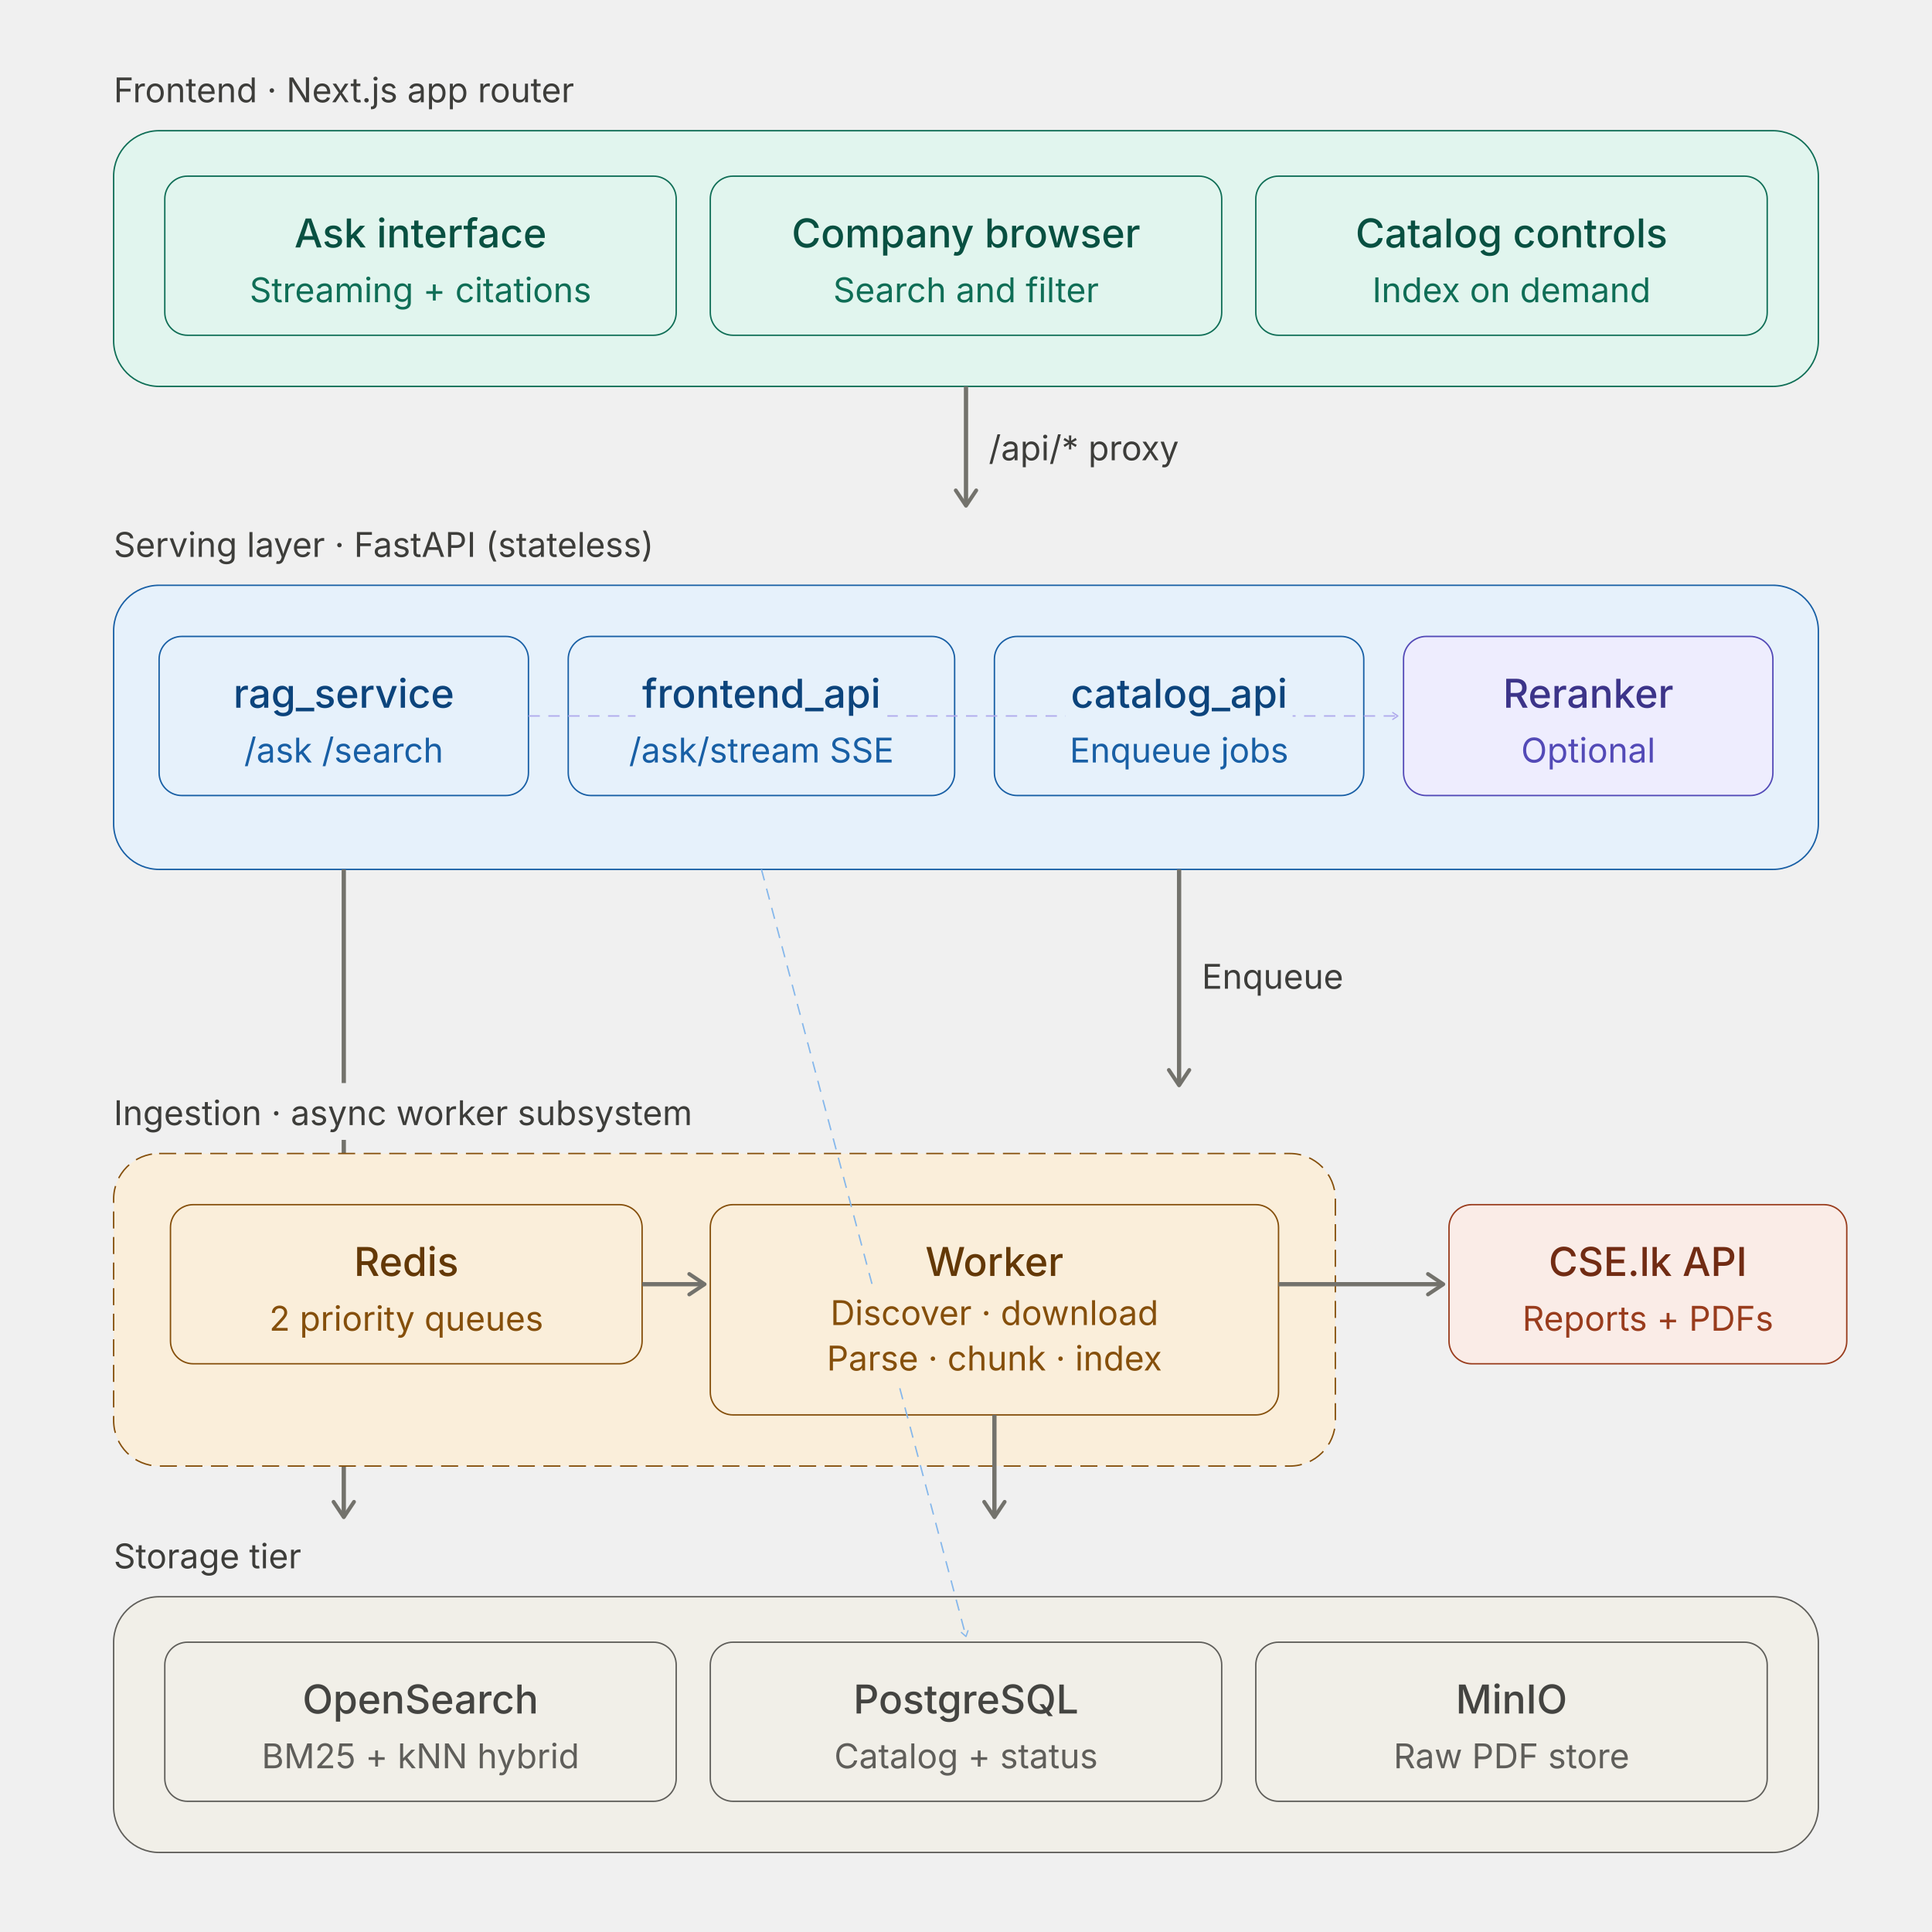
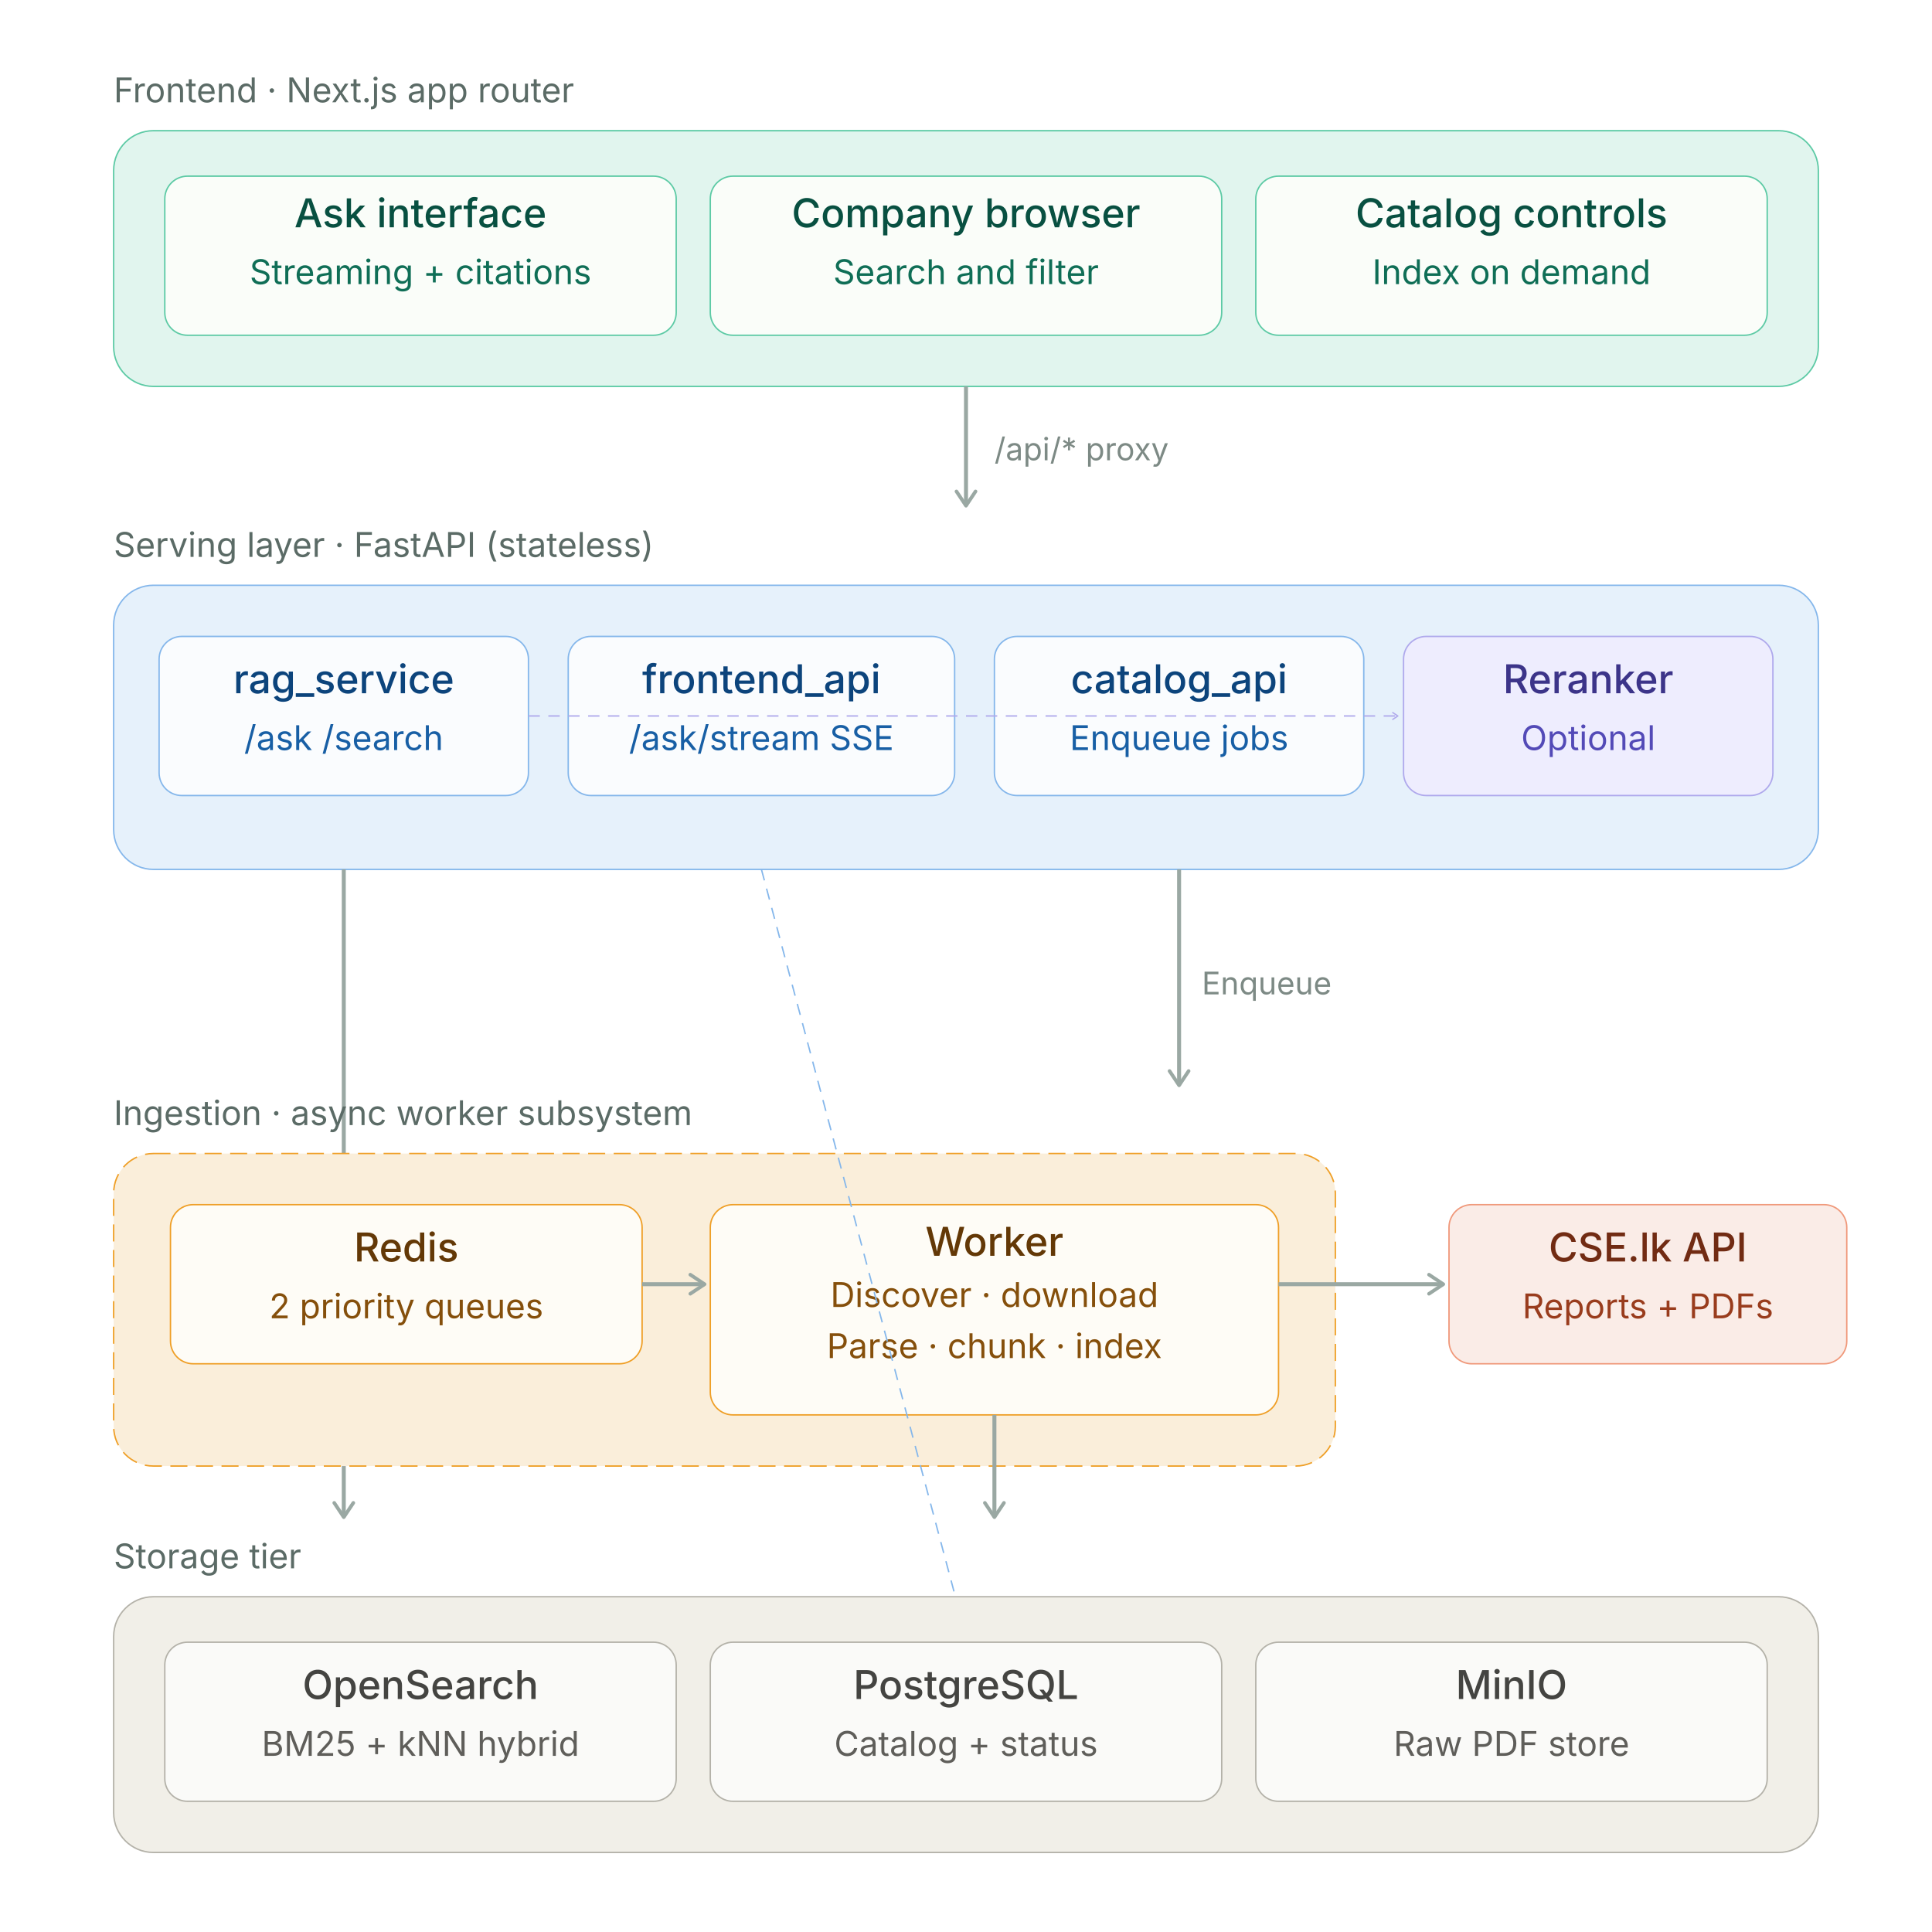
- <svg xmlns="http://www.w3.org/2000/svg" width="100%" viewBox="0 0 680 680" role="img" style="">
+ <svg xmlns="http://www.w3.org/2000/svg" width="100%" viewBox="0 0 680 680" role="img" font-family="ui-sans-serif, system-ui, -apple-system, sans-serif">
  <defs>
    <marker id="arrow" viewBox="0 0 10 10" refX="8" refY="5" markerWidth="6" markerHeight="6" orient="auto-start-reverse">
      <path d="M2 1L8 5L2 9" fill="none" stroke="context-stroke" stroke-width="1.5" stroke-linecap="round" stroke-linejoin="round" />
    </marker>
-     <mask id="imagine-text-gaps-ifoc5p" maskUnits="userSpaceOnUse">
-       <rect x="0" y="0" width="680" height="680" fill="white" />
-       <rect x="36" y="21.2" width="160.579" height="20" fill="black" rx="2" />
-       <rect x="101.944" y="70.8" width="91.872" height="22.4" fill="black" rx="2" />
-       <rect x="87.5" y="92" width="121" height="20" fill="black" rx="2" />
-       <rect x="278.363" y="70.8" width="123.686" height="22.4" fill="black" rx="2" />
-       <rect x="293.056" y="92" width="94.509" height="20" fill="black" rx="2" />
-       <rect x="476.019" y="70.8" width="112.318" height="22.4" fill="black" rx="2" />
-       <rect x="481.562" y="92" width="100.875" height="20" fill="black" rx="2" />
-       <rect x="343.2" y="147.2" width="72.675" height="20" fill="black" rx="2" />
-       <rect x="36" y="181.2" width="178.938" height="20" fill="black" rx="2" />
-       <rect x="81.631" y="232.8" width="79.294" height="22.4" fill="black" rx="2" />
-       <rect x="84.306" y="254" width="72.588" height="20" fill="black" rx="2" />
-       <rect x="223.675" y="232.8" width="88.65" height="22.4" fill="black" rx="2" />
-       <rect x="220.863" y="254" width="93.798" height="20" fill="black" rx="2" />
-       <rect x="375.038" y="232.8" width="79.925" height="22.4" fill="black" rx="2" />
-       <rect x="375.281" y="254" width="79.438" height="20" fill="black" rx="2" />
-       <rect x="526.913" y="232.8" width="64.582" height="22.4" fill="black" rx="2" />
-       <rect x="532.044" y="254" width="53.913" height="20" fill="black" rx="2" />
-       <rect x="419" y="333.2" width="54.185" height="20" fill="black" rx="2" />
-       <rect x="68" y="415.2" width="77.517" height="20" fill="black" rx="2" />
-       <rect x="36" y="381.2" width="194.2" height="20" fill="black" rx="2" />
-       <rect x="122.037" y="432.8" width="42.277" height="22.4" fill="black" rx="2" />
-       <rect x="94.275" y="454" width="97.45" height="20" fill="black" rx="2" />
-       <rect x="321.981" y="432.8" width="55.648" height="22.4" fill="black" rx="2" />
-       <rect x="292.481" y="452" width="115.037" height="20" fill="black" rx="2" />
-       <rect x="292.631" y="468" width="114.827" height="20" fill="black" rx="2" />
-       <rect x="544.269" y="432.8" width="71.463" height="22.4" fill="black" rx="2" />
-       <rect x="535.306" y="454" width="89.388" height="20" fill="black" rx="2" />
-       <rect x="36" y="537.2" width="70.04" height="20" fill="black" rx="2" />
-       <rect x="105.606" y="586.8" width="84.787" height="22.4" fill="black" rx="2" />
-       <rect x="90.806" y="608" width="114.388" height="20" fill="black" rx="2" />
-       <rect x="299.469" y="586.8" width="81.42" height="22.4" fill="black" rx="2" />
-       <rect x="292.644" y="608" width="94.713" height="20" fill="black" rx="2" />
-       <rect x="508.281" y="586.8" width="48.048" height="22.4" fill="black" rx="2" />
-       <rect x="489.919" y="608" width="84.285" height="20" fill="black" rx="2" />
-     </mask>
  </defs>
-   <text x="40" y="36" style="fill:rgb(61, 61, 58);stroke:none;color:rgb(0, 0, 0);stroke-width:1px;stroke-linecap:butt;stroke-linejoin:miter;opacity:1;font-family:&quot;Anthropic Sans&quot;, -apple-system, BlinkMacSystemFont, &quot;Segoe UI&quot;, sans-serif;font-size:12px;font-weight:400;text-anchor:start;dominant-baseline:auto">Frontend · Next.js app router</text>
-   <g style="fill:rgb(0, 0, 0);stroke:none;color:rgb(0, 0, 0);stroke-width:1px;stroke-linecap:butt;stroke-linejoin:miter;opacity:1;font-family:&quot;Anthropic Sans&quot;, -apple-system, BlinkMacSystemFont, &quot;Segoe UI&quot;, sans-serif;font-size:16px;font-weight:400;text-anchor:start;dominant-baseline:auto">
-     <rect x="40" y="46" width="600" height="90" rx="16" stroke-width="0.5" style="fill:rgb(225, 245, 238);stroke:rgb(15, 110, 86);color:rgb(0, 0, 0);stroke-width:0.5px;stroke-linecap:butt;stroke-linejoin:miter;opacity:1;font-family:&quot;Anthropic Sans&quot;, -apple-system, BlinkMacSystemFont, &quot;Segoe UI&quot;, sans-serif;font-size:16px;font-weight:400;text-anchor:start;dominant-baseline:auto" />
-   </g>
-   <g style="fill:rgb(0, 0, 0);stroke:none;color:rgb(0, 0, 0);stroke-width:1px;stroke-linecap:butt;stroke-linejoin:miter;opacity:1;font-family:&quot;Anthropic Sans&quot;, -apple-system, BlinkMacSystemFont, &quot;Segoe UI&quot;, sans-serif;font-size:16px;font-weight:400;text-anchor:start;dominant-baseline:auto">
-     <rect x="58" y="62" width="180" height="56" rx="8" stroke-width="0.5" style="fill:rgb(225, 245, 238);stroke:rgb(15, 110, 86);color:rgb(0, 0, 0);stroke-width:0.5px;stroke-linecap:butt;stroke-linejoin:miter;opacity:1;font-family:&quot;Anthropic Sans&quot;, -apple-system, BlinkMacSystemFont, &quot;Segoe UI&quot;, sans-serif;font-size:16px;font-weight:400;text-anchor:start;dominant-baseline:auto" />
-     <text x="148" y="82" text-anchor="middle" dominant-baseline="central" style="fill:rgb(8, 80, 65);stroke:none;color:rgb(0, 0, 0);stroke-width:1px;stroke-linecap:butt;stroke-linejoin:miter;opacity:1;font-family:&quot;Anthropic Sans&quot;, -apple-system, BlinkMacSystemFont, &quot;Segoe UI&quot;, sans-serif;font-size:14px;font-weight:500;text-anchor:middle;dominant-baseline:central">Ask interface</text>
-     <text x="148" y="102" text-anchor="middle" dominant-baseline="central" style="fill:rgb(15, 110, 86);stroke:none;color:rgb(0, 0, 0);stroke-width:1px;stroke-linecap:butt;stroke-linejoin:miter;opacity:1;font-family:&quot;Anthropic Sans&quot;, -apple-system, BlinkMacSystemFont, &quot;Segoe UI&quot;, sans-serif;font-size:12px;font-weight:400;text-anchor:middle;dominant-baseline:central">Streaming + citations</text>
-   </g>
-   <g style="fill:rgb(0, 0, 0);stroke:none;color:rgb(0, 0, 0);stroke-width:1px;stroke-linecap:butt;stroke-linejoin:miter;opacity:1;font-family:&quot;Anthropic Sans&quot;, -apple-system, BlinkMacSystemFont, &quot;Segoe UI&quot;, sans-serif;font-size:16px;font-weight:400;text-anchor:start;dominant-baseline:auto">
-     <rect x="250" y="62" width="180" height="56" rx="8" stroke-width="0.5" style="fill:rgb(225, 245, 238);stroke:rgb(15, 110, 86);color:rgb(0, 0, 0);stroke-width:0.5px;stroke-linecap:butt;stroke-linejoin:miter;opacity:1;font-family:&quot;Anthropic Sans&quot;, -apple-system, BlinkMacSystemFont, &quot;Segoe UI&quot;, sans-serif;font-size:16px;font-weight:400;text-anchor:start;dominant-baseline:auto" />
-     <text x="340" y="82" text-anchor="middle" dominant-baseline="central" style="fill:rgb(8, 80, 65);stroke:none;color:rgb(0, 0, 0);stroke-width:1px;stroke-linecap:butt;stroke-linejoin:miter;opacity:1;font-family:&quot;Anthropic Sans&quot;, -apple-system, BlinkMacSystemFont, &quot;Segoe UI&quot;, sans-serif;font-size:14px;font-weight:500;text-anchor:middle;dominant-baseline:central">Company browser</text>
-     <text x="340" y="102" text-anchor="middle" dominant-baseline="central" style="fill:rgb(15, 110, 86);stroke:none;color:rgb(0, 0, 0);stroke-width:1px;stroke-linecap:butt;stroke-linejoin:miter;opacity:1;font-family:&quot;Anthropic Sans&quot;, -apple-system, BlinkMacSystemFont, &quot;Segoe UI&quot;, sans-serif;font-size:12px;font-weight:400;text-anchor:middle;dominant-baseline:central">Search and filter</text>
-   </g>
-   <g style="fill:rgb(0, 0, 0);stroke:none;color:rgb(0, 0, 0);stroke-width:1px;stroke-linecap:butt;stroke-linejoin:miter;opacity:1;font-family:&quot;Anthropic Sans&quot;, -apple-system, BlinkMacSystemFont, &quot;Segoe UI&quot;, sans-serif;font-size:16px;font-weight:400;text-anchor:start;dominant-baseline:auto">
-     <rect x="442" y="62" width="180" height="56" rx="8" stroke-width="0.5" style="fill:rgb(225, 245, 238);stroke:rgb(15, 110, 86);color:rgb(0, 0, 0);stroke-width:0.5px;stroke-linecap:butt;stroke-linejoin:miter;opacity:1;font-family:&quot;Anthropic Sans&quot;, -apple-system, BlinkMacSystemFont, &quot;Segoe UI&quot;, sans-serif;font-size:16px;font-weight:400;text-anchor:start;dominant-baseline:auto" />
-     <text x="532" y="82" text-anchor="middle" dominant-baseline="central" style="fill:rgb(8, 80, 65);stroke:none;color:rgb(0, 0, 0);stroke-width:1px;stroke-linecap:butt;stroke-linejoin:miter;opacity:1;font-family:&quot;Anthropic Sans&quot;, -apple-system, BlinkMacSystemFont, &quot;Segoe UI&quot;, sans-serif;font-size:14px;font-weight:500;text-anchor:middle;dominant-baseline:central">Catalog controls</text>
-     <text x="532" y="102" text-anchor="middle" dominant-baseline="central" style="fill:rgb(15, 110, 86);stroke:none;color:rgb(0, 0, 0);stroke-width:1px;stroke-linecap:butt;stroke-linejoin:miter;opacity:1;font-family:&quot;Anthropic Sans&quot;, -apple-system, BlinkMacSystemFont, &quot;Segoe UI&quot;, sans-serif;font-size:12px;font-weight:400;text-anchor:middle;dominant-baseline:central">Index on demand</text>
-   </g>
-   <line x1="340" y1="136" x2="340" y2="178" marker-end="url(#arrow)" style="fill:none;stroke:rgb(115, 114, 108);color:rgb(0, 0, 0);stroke-width:1.5px;stroke-linecap:butt;stroke-linejoin:miter;opacity:1;font-family:&quot;Anthropic Sans&quot;, -apple-system, BlinkMacSystemFont, &quot;Segoe UI&quot;, sans-serif;font-size:16px;font-weight:400;text-anchor:start;dominant-baseline:auto" />
-   <text x="348" y="162" style="fill:rgb(61, 61, 58);stroke:none;color:rgb(0, 0, 0);stroke-width:1px;stroke-linecap:butt;stroke-linejoin:miter;opacity:1;font-family:&quot;Anthropic Sans&quot;, -apple-system, BlinkMacSystemFont, &quot;Segoe UI&quot;, sans-serif;font-size:12px;font-weight:400;text-anchor:start;dominant-baseline:auto">/api/* proxy</text>
-   <text x="40" y="196" style="fill:rgb(61, 61, 58);stroke:none;color:rgb(0, 0, 0);stroke-width:1px;stroke-linecap:butt;stroke-linejoin:miter;opacity:1;font-family:&quot;Anthropic Sans&quot;, -apple-system, BlinkMacSystemFont, &quot;Segoe UI&quot;, sans-serif;font-size:12px;font-weight:400;text-anchor:start;dominant-baseline:auto">Serving layer · FastAPI (stateless)</text>
-   <g style="fill:rgb(0, 0, 0);stroke:none;color:rgb(0, 0, 0);stroke-width:1px;stroke-linecap:butt;stroke-linejoin:miter;opacity:1;font-family:&quot;Anthropic Sans&quot;, -apple-system, BlinkMacSystemFont, &quot;Segoe UI&quot;, sans-serif;font-size:16px;font-weight:400;text-anchor:start;dominant-baseline:auto">
-     <rect x="40" y="206" width="600" height="100" rx="16" stroke-width="0.5" style="fill:rgb(230, 241, 251);stroke:rgb(24, 95, 165);color:rgb(0, 0, 0);stroke-width:0.5px;stroke-linecap:butt;stroke-linejoin:miter;opacity:1;font-family:&quot;Anthropic Sans&quot;, -apple-system, BlinkMacSystemFont, &quot;Segoe UI&quot;, sans-serif;font-size:16px;font-weight:400;text-anchor:start;dominant-baseline:auto" />
-   </g>
-   <g style="fill:rgb(0, 0, 0);stroke:none;color:rgb(0, 0, 0);stroke-width:1px;stroke-linecap:butt;stroke-linejoin:miter;opacity:1;font-family:&quot;Anthropic Sans&quot;, -apple-system, BlinkMacSystemFont, &quot;Segoe UI&quot;, sans-serif;font-size:16px;font-weight:400;text-anchor:start;dominant-baseline:auto">
-     <rect x="56" y="224" width="130" height="56" rx="8" stroke-width="0.5" style="fill:rgb(230, 241, 251);stroke:rgb(24, 95, 165);color:rgb(0, 0, 0);stroke-width:0.5px;stroke-linecap:butt;stroke-linejoin:miter;opacity:1;font-family:&quot;Anthropic Sans&quot;, -apple-system, BlinkMacSystemFont, &quot;Segoe UI&quot;, sans-serif;font-size:16px;font-weight:400;text-anchor:start;dominant-baseline:auto" />
-     <text x="121" y="244" text-anchor="middle" dominant-baseline="central" style="fill:rgb(12, 68, 124);stroke:none;color:rgb(0, 0, 0);stroke-width:1px;stroke-linecap:butt;stroke-linejoin:miter;opacity:1;font-family:&quot;Anthropic Sans&quot;, -apple-system, BlinkMacSystemFont, &quot;Segoe UI&quot;, sans-serif;font-size:14px;font-weight:500;text-anchor:middle;dominant-baseline:central">rag_service</text>
-     <text x="121" y="264" text-anchor="middle" dominant-baseline="central" style="fill:rgb(24, 95, 165);stroke:none;color:rgb(0, 0, 0);stroke-width:1px;stroke-linecap:butt;stroke-linejoin:miter;opacity:1;font-family:&quot;Anthropic Sans&quot;, -apple-system, BlinkMacSystemFont, &quot;Segoe UI&quot;, sans-serif;font-size:12px;font-weight:400;text-anchor:middle;dominant-baseline:central">/ask  /search</text>
-   </g>
-   <g style="fill:rgb(0, 0, 0);stroke:none;color:rgb(0, 0, 0);stroke-width:1px;stroke-linecap:butt;stroke-linejoin:miter;opacity:1;font-family:&quot;Anthropic Sans&quot;, -apple-system, BlinkMacSystemFont, &quot;Segoe UI&quot;, sans-serif;font-size:16px;font-weight:400;text-anchor:start;dominant-baseline:auto">
-     <rect x="200" y="224" width="136" height="56" rx="8" stroke-width="0.5" style="fill:rgb(230, 241, 251);stroke:rgb(24, 95, 165);color:rgb(0, 0, 0);stroke-width:0.5px;stroke-linecap:butt;stroke-linejoin:miter;opacity:1;font-family:&quot;Anthropic Sans&quot;, -apple-system, BlinkMacSystemFont, &quot;Segoe UI&quot;, sans-serif;font-size:16px;font-weight:400;text-anchor:start;dominant-baseline:auto" />
-     <text x="268" y="244" text-anchor="middle" dominant-baseline="central" style="fill:rgb(12, 68, 124);stroke:none;color:rgb(0, 0, 0);stroke-width:1px;stroke-linecap:butt;stroke-linejoin:miter;opacity:1;font-family:&quot;Anthropic Sans&quot;, -apple-system, BlinkMacSystemFont, &quot;Segoe UI&quot;, sans-serif;font-size:14px;font-weight:500;text-anchor:middle;dominant-baseline:central">frontend_api</text>
-     <text x="268" y="264" text-anchor="middle" dominant-baseline="central" style="fill:rgb(24, 95, 165);stroke:none;color:rgb(0, 0, 0);stroke-width:1px;stroke-linecap:butt;stroke-linejoin:miter;opacity:1;font-family:&quot;Anthropic Sans&quot;, -apple-system, BlinkMacSystemFont, &quot;Segoe UI&quot;, sans-serif;font-size:12px;font-weight:400;text-anchor:middle;dominant-baseline:central">/ask/stream SSE</text>
-   </g>
-   <g style="fill:rgb(0, 0, 0);stroke:none;color:rgb(0, 0, 0);stroke-width:1px;stroke-linecap:butt;stroke-linejoin:miter;opacity:1;font-family:&quot;Anthropic Sans&quot;, -apple-system, BlinkMacSystemFont, &quot;Segoe UI&quot;, sans-serif;font-size:16px;font-weight:400;text-anchor:start;dominant-baseline:auto">
-     <rect x="350" y="224" width="130" height="56" rx="8" stroke-width="0.5" style="fill:rgb(230, 241, 251);stroke:rgb(24, 95, 165);color:rgb(0, 0, 0);stroke-width:0.5px;stroke-linecap:butt;stroke-linejoin:miter;opacity:1;font-family:&quot;Anthropic Sans&quot;, -apple-system, BlinkMacSystemFont, &quot;Segoe UI&quot;, sans-serif;font-size:16px;font-weight:400;text-anchor:start;dominant-baseline:auto" />
-     <text x="415" y="244" text-anchor="middle" dominant-baseline="central" style="fill:rgb(12, 68, 124);stroke:none;color:rgb(0, 0, 0);stroke-width:1px;stroke-linecap:butt;stroke-linejoin:miter;opacity:1;font-family:&quot;Anthropic Sans&quot;, -apple-system, BlinkMacSystemFont, &quot;Segoe UI&quot;, sans-serif;font-size:14px;font-weight:500;text-anchor:middle;dominant-baseline:central">catalog_api</text>
-     <text x="415" y="264" text-anchor="middle" dominant-baseline="central" style="fill:rgb(24, 95, 165);stroke:none;color:rgb(0, 0, 0);stroke-width:1px;stroke-linecap:butt;stroke-linejoin:miter;opacity:1;font-family:&quot;Anthropic Sans&quot;, -apple-system, BlinkMacSystemFont, &quot;Segoe UI&quot;, sans-serif;font-size:12px;font-weight:400;text-anchor:middle;dominant-baseline:central">Enqueue jobs</text>
-   </g>
-   <g style="fill:rgb(0, 0, 0);stroke:none;color:rgb(0, 0, 0);stroke-width:1px;stroke-linecap:butt;stroke-linejoin:miter;opacity:1;font-family:&quot;Anthropic Sans&quot;, -apple-system, BlinkMacSystemFont, &quot;Segoe UI&quot;, sans-serif;font-size:16px;font-weight:400;text-anchor:start;dominant-baseline:auto">
-     <rect x="494" y="224" width="130" height="56" rx="8" stroke-width="0.5" style="fill:rgb(238, 237, 254);stroke:rgb(83, 74, 183);color:rgb(0, 0, 0);stroke-width:0.5px;stroke-linecap:butt;stroke-linejoin:miter;opacity:1;font-family:&quot;Anthropic Sans&quot;, -apple-system, BlinkMacSystemFont, &quot;Segoe UI&quot;, sans-serif;font-size:16px;font-weight:400;text-anchor:start;dominant-baseline:auto" />
-     <text x="559" y="244" text-anchor="middle" dominant-baseline="central" style="fill:rgb(60, 52, 137);stroke:none;color:rgb(0, 0, 0);stroke-width:1px;stroke-linecap:butt;stroke-linejoin:miter;opacity:1;font-family:&quot;Anthropic Sans&quot;, -apple-system, BlinkMacSystemFont, &quot;Segoe UI&quot;, sans-serif;font-size:14px;font-weight:500;text-anchor:middle;dominant-baseline:central">Reranker</text>
-     <text x="559" y="264" text-anchor="middle" dominant-baseline="central" style="fill:rgb(83, 74, 183);stroke:none;color:rgb(0, 0, 0);stroke-width:1px;stroke-linecap:butt;stroke-linejoin:miter;opacity:1;font-family:&quot;Anthropic Sans&quot;, -apple-system, BlinkMacSystemFont, &quot;Segoe UI&quot;, sans-serif;font-size:12px;font-weight:400;text-anchor:middle;dominant-baseline:central">Optional</text>
-   </g>
-   <line x1="186" y1="252" x2="492" y2="252" stroke="#AFA9EC" stroke-width="0.5" stroke-dasharray="4 3" fill="none" marker-end="url(#arrow)" mask="url(#imagine-text-gaps-ifoc5p)" style="fill:none;stroke:rgb(175, 169, 236);color:rgb(0, 0, 0);stroke-width:0.5px;stroke-dasharray:4px, 3px;stroke-linecap:butt;stroke-linejoin:miter;opacity:1;font-family:&quot;Anthropic Sans&quot;, -apple-system, BlinkMacSystemFont, &quot;Segoe UI&quot;, sans-serif;font-size:16px;font-weight:400;text-anchor:start;dominant-baseline:auto" />
-   <line x1="415" y1="306" x2="415" y2="382" marker-end="url(#arrow)" style="fill:none;stroke:rgb(115, 114, 108);color:rgb(0, 0, 0);stroke-width:1.5px;stroke-linecap:butt;stroke-linejoin:miter;opacity:1;font-family:&quot;Anthropic Sans&quot;, -apple-system, BlinkMacSystemFont, &quot;Segoe UI&quot;, sans-serif;font-size:16px;font-weight:400;text-anchor:start;dominant-baseline:auto" />
-   <text x="423" y="348" style="fill:rgb(61, 61, 58);stroke:none;color:rgb(0, 0, 0);stroke-width:1px;stroke-linecap:butt;stroke-linejoin:miter;opacity:1;font-family:&quot;Anthropic Sans&quot;, -apple-system, BlinkMacSystemFont, &quot;Segoe UI&quot;, sans-serif;font-size:12px;font-weight:400;text-anchor:start;dominant-baseline:auto">Enqueue</text>
-   <line x1="121" y1="306" x2="121" y2="534" marker-end="url(#arrow)" mask="url(#imagine-text-gaps-ifoc5p)" style="fill:none;stroke:rgb(115, 114, 108);color:rgb(0, 0, 0);stroke-width:1.5px;stroke-linecap:butt;stroke-linejoin:miter;opacity:1;font-family:&quot;Anthropic Sans&quot;, -apple-system, BlinkMacSystemFont, &quot;Segoe UI&quot;, sans-serif;font-size:16px;font-weight:400;text-anchor:start;dominant-baseline:auto" />
-   <text x="72" y="430" style="fill:rgb(61, 61, 58);stroke:none;color:rgb(0, 0, 0);stroke-width:1px;stroke-linecap:butt;stroke-linejoin:miter;opacity:1;font-family:&quot;Anthropic Sans&quot;, -apple-system, BlinkMacSystemFont, &quot;Segoe UI&quot;, sans-serif;font-size:12px;font-weight:400;text-anchor:start;dominant-baseline:auto">Hybrid query</text>
-   <text x="40" y="396" style="fill:rgb(61, 61, 58);stroke:none;color:rgb(0, 0, 0);stroke-width:1px;stroke-linecap:butt;stroke-linejoin:miter;opacity:1;font-family:&quot;Anthropic Sans&quot;, -apple-system, BlinkMacSystemFont, &quot;Segoe UI&quot;, sans-serif;font-size:12px;font-weight:400;text-anchor:start;dominant-baseline:auto">Ingestion · async worker subsystem</text>
-   <g style="fill:rgb(0, 0, 0);stroke:none;color:rgb(0, 0, 0);stroke-width:1px;stroke-linecap:butt;stroke-linejoin:miter;opacity:1;font-family:&quot;Anthropic Sans&quot;, -apple-system, BlinkMacSystemFont, &quot;Segoe UI&quot;, sans-serif;font-size:16px;font-weight:400;text-anchor:start;dominant-baseline:auto">
-     <rect x="40" y="406" width="430" height="110" rx="16" stroke-width="0.5" stroke-dasharray="6 3" style="fill:rgb(250, 238, 218);stroke:rgb(133, 79, 11);color:rgb(0, 0, 0);stroke-width:0.5px;stroke-dasharray:6px, 3px;stroke-linecap:butt;stroke-linejoin:miter;opacity:1;font-family:&quot;Anthropic Sans&quot;, -apple-system, BlinkMacSystemFont, &quot;Segoe UI&quot;, sans-serif;font-size:16px;font-weight:400;text-anchor:start;dominant-baseline:auto" />
-   </g>
-   <g style="fill:rgb(0, 0, 0);stroke:none;color:rgb(0, 0, 0);stroke-width:1px;stroke-linecap:butt;stroke-linejoin:miter;opacity:1;font-family:&quot;Anthropic Sans&quot;, -apple-system, BlinkMacSystemFont, &quot;Segoe UI&quot;, sans-serif;font-size:16px;font-weight:400;text-anchor:start;dominant-baseline:auto">
-     <rect x="60" y="424" width="166" height="56" rx="8" stroke-width="0.5" style="fill:rgb(250, 238, 218);stroke:rgb(133, 79, 11);color:rgb(0, 0, 0);stroke-width:0.5px;stroke-linecap:butt;stroke-linejoin:miter;opacity:1;font-family:&quot;Anthropic Sans&quot;, -apple-system, BlinkMacSystemFont, &quot;Segoe UI&quot;, sans-serif;font-size:16px;font-weight:400;text-anchor:start;dominant-baseline:auto" />
-     <text x="143" y="444" text-anchor="middle" dominant-baseline="central" style="fill:rgb(99, 56, 6);stroke:none;color:rgb(0, 0, 0);stroke-width:1px;stroke-linecap:butt;stroke-linejoin:miter;opacity:1;font-family:&quot;Anthropic Sans&quot;, -apple-system, BlinkMacSystemFont, &quot;Segoe UI&quot;, sans-serif;font-size:14px;font-weight:500;text-anchor:middle;dominant-baseline:central">Redis</text>
-     <text x="143" y="464" text-anchor="middle" dominant-baseline="central" style="fill:rgb(133, 79, 11);stroke:none;color:rgb(0, 0, 0);stroke-width:1px;stroke-linecap:butt;stroke-linejoin:miter;opacity:1;font-family:&quot;Anthropic Sans&quot;, -apple-system, BlinkMacSystemFont, &quot;Segoe UI&quot;, sans-serif;font-size:12px;font-weight:400;text-anchor:middle;dominant-baseline:central">2 priority queues</text>
-   </g>
-   <g style="fill:rgb(0, 0, 0);stroke:none;color:rgb(0, 0, 0);stroke-width:1px;stroke-linecap:butt;stroke-linejoin:miter;opacity:1;font-family:&quot;Anthropic Sans&quot;, -apple-system, BlinkMacSystemFont, &quot;Segoe UI&quot;, sans-serif;font-size:16px;font-weight:400;text-anchor:start;dominant-baseline:auto">
-     <rect x="250" y="424" width="200" height="74" rx="8" stroke-width="0.5" style="fill:rgb(250, 238, 218);stroke:rgb(133, 79, 11);color:rgb(0, 0, 0);stroke-width:0.5px;stroke-linecap:butt;stroke-linejoin:miter;opacity:1;font-family:&quot;Anthropic Sans&quot;, -apple-system, BlinkMacSystemFont, &quot;Segoe UI&quot;, sans-serif;font-size:16px;font-weight:400;text-anchor:start;dominant-baseline:auto" />
-     <text x="350" y="444" text-anchor="middle" dominant-baseline="central" style="fill:rgb(99, 56, 6);stroke:none;color:rgb(0, 0, 0);stroke-width:1px;stroke-linecap:butt;stroke-linejoin:miter;opacity:1;font-family:&quot;Anthropic Sans&quot;, -apple-system, BlinkMacSystemFont, &quot;Segoe UI&quot;, sans-serif;font-size:14px;font-weight:500;text-anchor:middle;dominant-baseline:central">Worker</text>
-     <text x="350" y="462" text-anchor="middle" dominant-baseline="central" style="fill:rgb(133, 79, 11);stroke:none;color:rgb(0, 0, 0);stroke-width:1px;stroke-linecap:butt;stroke-linejoin:miter;opacity:1;font-family:&quot;Anthropic Sans&quot;, -apple-system, BlinkMacSystemFont, &quot;Segoe UI&quot;, sans-serif;font-size:12px;font-weight:400;text-anchor:middle;dominant-baseline:central">Discover · download</text>
-     <text x="350" y="478" text-anchor="middle" dominant-baseline="central" style="fill:rgb(133, 79, 11);stroke:none;color:rgb(0, 0, 0);stroke-width:1px;stroke-linecap:butt;stroke-linejoin:miter;opacity:1;font-family:&quot;Anthropic Sans&quot;, -apple-system, BlinkMacSystemFont, &quot;Segoe UI&quot;, sans-serif;font-size:12px;font-weight:400;text-anchor:middle;dominant-baseline:central">Parse · chunk · index</text>
-   </g>
-   <line x1="226" y1="452" x2="248" y2="452" marker-end="url(#arrow)" style="fill:none;stroke:rgb(115, 114, 108);color:rgb(0, 0, 0);stroke-width:1.5px;stroke-linecap:butt;stroke-linejoin:miter;opacity:1;font-family:&quot;Anthropic Sans&quot;, -apple-system, BlinkMacSystemFont, &quot;Segoe UI&quot;, sans-serif;font-size:16px;font-weight:400;text-anchor:start;dominant-baseline:auto" />
-   <g style="fill:rgb(0, 0, 0);stroke:none;color:rgb(0, 0, 0);stroke-width:1px;stroke-linecap:butt;stroke-linejoin:miter;opacity:1;font-family:&quot;Anthropic Sans&quot;, -apple-system, BlinkMacSystemFont, &quot;Segoe UI&quot;, sans-serif;font-size:16px;font-weight:400;text-anchor:start;dominant-baseline:auto">
-     <rect x="510" y="424" width="140" height="56" rx="8" stroke-width="0.5" style="fill:rgb(250, 236, 231);stroke:rgb(153, 60, 29);color:rgb(0, 0, 0);stroke-width:0.5px;stroke-linecap:butt;stroke-linejoin:miter;opacity:1;font-family:&quot;Anthropic Sans&quot;, -apple-system, BlinkMacSystemFont, &quot;Segoe UI&quot;, sans-serif;font-size:16px;font-weight:400;text-anchor:start;dominant-baseline:auto" />
-     <text x="580" y="444" text-anchor="middle" dominant-baseline="central" style="fill:rgb(113, 43, 19);stroke:none;color:rgb(0, 0, 0);stroke-width:1px;stroke-linecap:butt;stroke-linejoin:miter;opacity:1;font-family:&quot;Anthropic Sans&quot;, -apple-system, BlinkMacSystemFont, &quot;Segoe UI&quot;, sans-serif;font-size:14px;font-weight:500;text-anchor:middle;dominant-baseline:central">CSE.lk API</text>
-     <text x="580" y="464" text-anchor="middle" dominant-baseline="central" style="fill:rgb(153, 60, 29);stroke:none;color:rgb(0, 0, 0);stroke-width:1px;stroke-linecap:butt;stroke-linejoin:miter;opacity:1;font-family:&quot;Anthropic Sans&quot;, -apple-system, BlinkMacSystemFont, &quot;Segoe UI&quot;, sans-serif;font-size:12px;font-weight:400;text-anchor:middle;dominant-baseline:central">Reports + PDFs</text>
-   </g>
-   <line x1="450" y1="452" x2="508" y2="452" marker-end="url(#arrow)" style="fill:none;stroke:rgb(115, 114, 108);color:rgb(0, 0, 0);stroke-width:1.5px;stroke-linecap:butt;stroke-linejoin:miter;opacity:1;font-family:&quot;Anthropic Sans&quot;, -apple-system, BlinkMacSystemFont, &quot;Segoe UI&quot;, sans-serif;font-size:16px;font-weight:400;text-anchor:start;dominant-baseline:auto" />
-   <line x1="350" y1="498" x2="350" y2="534" marker-end="url(#arrow)" style="fill:none;stroke:rgb(115, 114, 108);color:rgb(0, 0, 0);stroke-width:1.5px;stroke-linecap:butt;stroke-linejoin:miter;opacity:1;font-family:&quot;Anthropic Sans&quot;, -apple-system, BlinkMacSystemFont, &quot;Segoe UI&quot;, sans-serif;font-size:16px;font-weight:400;text-anchor:start;dominant-baseline:auto" />
-   <text x="40" y="552" style="fill:rgb(61, 61, 58);stroke:none;color:rgb(0, 0, 0);stroke-width:1px;stroke-linecap:butt;stroke-linejoin:miter;opacity:1;font-family:&quot;Anthropic Sans&quot;, -apple-system, BlinkMacSystemFont, &quot;Segoe UI&quot;, sans-serif;font-size:12px;font-weight:400;text-anchor:start;dominant-baseline:auto">Storage tier</text>
-   <g style="fill:rgb(0, 0, 0);stroke:none;color:rgb(0, 0, 0);stroke-width:1px;stroke-linecap:butt;stroke-linejoin:miter;opacity:1;font-family:&quot;Anthropic Sans&quot;, -apple-system, BlinkMacSystemFont, &quot;Segoe UI&quot;, sans-serif;font-size:16px;font-weight:400;text-anchor:start;dominant-baseline:auto">
-     <rect x="40" y="562" width="600" height="90" rx="16" stroke-width="0.5" style="fill:rgb(241, 239, 232);stroke:rgb(95, 94, 90);color:rgb(0, 0, 0);stroke-width:0.5px;stroke-linecap:butt;stroke-linejoin:miter;opacity:1;font-family:&quot;Anthropic Sans&quot;, -apple-system, BlinkMacSystemFont, &quot;Segoe UI&quot;, sans-serif;font-size:16px;font-weight:400;text-anchor:start;dominant-baseline:auto" />
-   </g>
-   <g style="fill:rgb(0, 0, 0);stroke:none;color:rgb(0, 0, 0);stroke-width:1px;stroke-linecap:butt;stroke-linejoin:miter;opacity:1;font-family:&quot;Anthropic Sans&quot;, -apple-system, BlinkMacSystemFont, &quot;Segoe UI&quot;, sans-serif;font-size:16px;font-weight:400;text-anchor:start;dominant-baseline:auto">
-     <rect x="58" y="578" width="180" height="56" rx="8" stroke-width="0.5" style="fill:rgb(241, 239, 232);stroke:rgb(95, 94, 90);color:rgb(0, 0, 0);stroke-width:0.5px;stroke-linecap:butt;stroke-linejoin:miter;opacity:1;font-family:&quot;Anthropic Sans&quot;, -apple-system, BlinkMacSystemFont, &quot;Segoe UI&quot;, sans-serif;font-size:16px;font-weight:400;text-anchor:start;dominant-baseline:auto" />
-     <text x="148" y="598" text-anchor="middle" dominant-baseline="central" style="fill:rgb(68, 68, 65);stroke:none;color:rgb(0, 0, 0);stroke-width:1px;stroke-linecap:butt;stroke-linejoin:miter;opacity:1;font-family:&quot;Anthropic Sans&quot;, -apple-system, BlinkMacSystemFont, &quot;Segoe UI&quot;, sans-serif;font-size:14px;font-weight:500;text-anchor:middle;dominant-baseline:central">OpenSearch</text>
-     <text x="148" y="618" text-anchor="middle" dominant-baseline="central" style="fill:rgb(95, 94, 90);stroke:none;color:rgb(0, 0, 0);stroke-width:1px;stroke-linecap:butt;stroke-linejoin:miter;opacity:1;font-family:&quot;Anthropic Sans&quot;, -apple-system, BlinkMacSystemFont, &quot;Segoe UI&quot;, sans-serif;font-size:12px;font-weight:400;text-anchor:middle;dominant-baseline:central">BM25 + kNN hybrid</text>
-   </g>
-   <g style="fill:rgb(0, 0, 0);stroke:none;color:rgb(0, 0, 0);stroke-width:1px;stroke-linecap:butt;stroke-linejoin:miter;opacity:1;font-family:&quot;Anthropic Sans&quot;, -apple-system, BlinkMacSystemFont, &quot;Segoe UI&quot;, sans-serif;font-size:16px;font-weight:400;text-anchor:start;dominant-baseline:auto">
-     <rect x="250" y="578" width="180" height="56" rx="8" stroke-width="0.5" style="fill:rgb(241, 239, 232);stroke:rgb(95, 94, 90);color:rgb(0, 0, 0);stroke-width:0.5px;stroke-linecap:butt;stroke-linejoin:miter;opacity:1;font-family:&quot;Anthropic Sans&quot;, -apple-system, BlinkMacSystemFont, &quot;Segoe UI&quot;, sans-serif;font-size:16px;font-weight:400;text-anchor:start;dominant-baseline:auto" />
-     <text x="340" y="598" text-anchor="middle" dominant-baseline="central" style="fill:rgb(68, 68, 65);stroke:none;color:rgb(0, 0, 0);stroke-width:1px;stroke-linecap:butt;stroke-linejoin:miter;opacity:1;font-family:&quot;Anthropic Sans&quot;, -apple-system, BlinkMacSystemFont, &quot;Segoe UI&quot;, sans-serif;font-size:14px;font-weight:500;text-anchor:middle;dominant-baseline:central">PostgreSQL</text>
-     <text x="340" y="618" text-anchor="middle" dominant-baseline="central" style="fill:rgb(95, 94, 90);stroke:none;color:rgb(0, 0, 0);stroke-width:1px;stroke-linecap:butt;stroke-linejoin:miter;opacity:1;font-family:&quot;Anthropic Sans&quot;, -apple-system, BlinkMacSystemFont, &quot;Segoe UI&quot;, sans-serif;font-size:12px;font-weight:400;text-anchor:middle;dominant-baseline:central">Catalog + status</text>
-   </g>
-   <g style="fill:rgb(0, 0, 0);stroke:none;color:rgb(0, 0, 0);stroke-width:1px;stroke-linecap:butt;stroke-linejoin:miter;opacity:1;font-family:&quot;Anthropic Sans&quot;, -apple-system, BlinkMacSystemFont, &quot;Segoe UI&quot;, sans-serif;font-size:16px;font-weight:400;text-anchor:start;dominant-baseline:auto">
-     <rect x="442" y="578" width="180" height="56" rx="8" stroke-width="0.5" style="fill:rgb(241, 239, 232);stroke:rgb(95, 94, 90);color:rgb(0, 0, 0);stroke-width:0.5px;stroke-linecap:butt;stroke-linejoin:miter;opacity:1;font-family:&quot;Anthropic Sans&quot;, -apple-system, BlinkMacSystemFont, &quot;Segoe UI&quot;, sans-serif;font-size:16px;font-weight:400;text-anchor:start;dominant-baseline:auto" />
-     <text x="532" y="598" text-anchor="middle" dominant-baseline="central" style="fill:rgb(68, 68, 65);stroke:none;color:rgb(0, 0, 0);stroke-width:1px;stroke-linecap:butt;stroke-linejoin:miter;opacity:1;font-family:&quot;Anthropic Sans&quot;, -apple-system, BlinkMacSystemFont, &quot;Segoe UI&quot;, sans-serif;font-size:14px;font-weight:500;text-anchor:middle;dominant-baseline:central">MinIO</text>
-     <text x="532" y="618" text-anchor="middle" dominant-baseline="central" style="fill:rgb(95, 94, 90);stroke:none;color:rgb(0, 0, 0);stroke-width:1px;stroke-linecap:butt;stroke-linejoin:miter;opacity:1;font-family:&quot;Anthropic Sans&quot;, -apple-system, BlinkMacSystemFont, &quot;Segoe UI&quot;, sans-serif;font-size:12px;font-weight:400;text-anchor:middle;dominant-baseline:central">Raw PDF store</text>
-   </g>
-   <line x1="268" y1="306" x2="340" y2="576" stroke="#85B7EB" stroke-width="0.5" stroke-dasharray="4 3" fill="none" marker-end="url(#arrow)" mask="url(#imagine-text-gaps-ifoc5p)" style="fill:none;stroke:rgb(133, 183, 235);color:rgb(0, 0, 0);stroke-width:0.5px;stroke-dasharray:4px, 3px;stroke-linecap:butt;stroke-linejoin:miter;opacity:1;font-family:&quot;Anthropic Sans&quot;, -apple-system, BlinkMacSystemFont, &quot;Segoe UI&quot;, sans-serif;font-size:16px;font-weight:400;text-anchor:start;dominant-baseline:auto" />
+   <rect x="0" y="0" width="680" height="680" fill="#ffffff" />
+   <text x="40" y="36" font-size="12" fill="#5b6b66">Frontend · Next.js app router</text>
+   <rect x="40" y="46" width="600" height="90" rx="14" fill="#E1F5EE" stroke="#5DCAA5" stroke-width="0.5" />
+   <rect x="58" y="62" width="180" height="56" rx="8" fill="#fafdf9" stroke="#5DCAA5" stroke-width="0.5" />
+   <text x="148" y="80" font-size="14" font-weight="500" fill="#085041" text-anchor="middle">Ask interface</text>
+   <text x="148" y="100" font-size="12" fill="#0F6E56" text-anchor="middle">Streaming + citations</text>
+   <rect x="250" y="62" width="180" height="56" rx="8" fill="#fafdf9" stroke="#5DCAA5" stroke-width="0.5" />
+   <text x="340" y="80" font-size="14" font-weight="500" fill="#085041" text-anchor="middle">Company browser</text>
+   <text x="340" y="100" font-size="12" fill="#0F6E56" text-anchor="middle">Search and filter</text>
+   <rect x="442" y="62" width="180" height="56" rx="8" fill="#fafdf9" stroke="#5DCAA5" stroke-width="0.5" />
+   <text x="532" y="80" font-size="14" font-weight="500" fill="#085041" text-anchor="middle">Catalog controls</text>
+   <text x="532" y="100" font-size="12" fill="#0F6E56" text-anchor="middle">Index on demand</text>
+   <line x1="340" y1="136" x2="340" y2="178" stroke="#9aa8a3" stroke-width="1.4" fill="none" marker-end="url(#arrow)" />
+   <text x="350" y="162" font-size="11" fill="#7d8a85">/api/* proxy</text>
+   <text x="40" y="196" font-size="12" fill="#5b6b66">Serving layer · FastAPI (stateless)</text>
+   <rect x="40" y="206" width="600" height="100" rx="14" fill="#E6F1FB" stroke="#85B7EB" stroke-width="0.5" />
+   <rect x="56" y="224" width="130" height="56" rx="8" fill="#fafcfe" stroke="#85B7EB" stroke-width="0.5" />
+   <text x="121" y="244" font-size="14" font-weight="500" fill="#0C447C" text-anchor="middle">rag_service</text>
+   <text x="121" y="264" font-size="12" fill="#185FA5" text-anchor="middle">/ask  /search</text>
+   <rect x="200" y="224" width="136" height="56" rx="8" fill="#fafcfe" stroke="#85B7EB" stroke-width="0.5" />
+   <text x="268" y="244" font-size="14" font-weight="500" fill="#0C447C" text-anchor="middle">frontend_api</text>
+   <text x="268" y="264" font-size="12" fill="#185FA5" text-anchor="middle">/ask/stream SSE</text>
+   <rect x="350" y="224" width="130" height="56" rx="8" fill="#fafcfe" stroke="#85B7EB" stroke-width="0.5" />
+   <text x="415" y="244" font-size="14" font-weight="500" fill="#0C447C" text-anchor="middle">catalog_api</text>
+   <text x="415" y="264" font-size="12" fill="#185FA5" text-anchor="middle">Enqueue jobs</text>
+   <rect x="494" y="224" width="130" height="56" rx="8" fill="#EEEDFE" stroke="#AFA9EC" stroke-width="0.5" />
+   <text x="559" y="244" font-size="14" font-weight="500" fill="#3C3489" text-anchor="middle">Reranker</text>
+   <text x="559" y="264" font-size="12" fill="#534AB7" text-anchor="middle">Optional</text>
+   <line x1="186" y1="252" x2="492" y2="252" stroke="#AFA9EC" stroke-width="0.5" stroke-dasharray="4 3" fill="none" marker-end="url(#arrow)" />
+   <line x1="415" y1="306" x2="415" y2="382" stroke="#9aa8a3" stroke-width="1.4" fill="none" marker-end="url(#arrow)" />
+   <text x="423" y="350" font-size="11" fill="#7d8a85">Enqueue</text>
+   <line x1="121" y1="306" x2="121" y2="534" stroke="#9aa8a3" stroke-width="1.4" fill="none" marker-end="url(#arrow)" />
+   <text x="129" y="432" font-size="11" fill="#7d8a85">Hybrid query</text>
+   <text x="40" y="396" font-size="12" fill="#5b6b66">Ingestion · async worker subsystem</text>
+   <rect x="40" y="406" width="430" height="110" rx="14" fill="#FAEEDA" stroke="#EF9F27" stroke-width="0.5" stroke-dasharray="6 3" />
+   <rect x="60" y="424" width="166" height="56" rx="8" fill="#fefcf6" stroke="#EF9F27" stroke-width="0.5" />
+   <text x="143" y="444" font-size="14" font-weight="500" fill="#633806" text-anchor="middle">Redis</text>
+   <text x="143" y="464" font-size="12" fill="#854F0B" text-anchor="middle">2 priority queues</text>
+   <rect x="250" y="424" width="200" height="74" rx="8" fill="#fefcf6" stroke="#EF9F27" stroke-width="0.5" />
+   <text x="350" y="442" font-size="14" font-weight="500" fill="#633806" text-anchor="middle">Worker</text>
+   <text x="350" y="460" font-size="12" fill="#854F0B" text-anchor="middle">Discover · download</text>
+   <text x="350" y="478" font-size="12" fill="#854F0B" text-anchor="middle">Parse · chunk · index</text>
+   <line x1="226" y1="452" x2="248" y2="452" stroke="#9aa8a3" stroke-width="1.4" fill="none" marker-end="url(#arrow)" />
+   <rect x="510" y="424" width="140" height="56" rx="8" fill="#FAECE7" stroke="#F0997B" stroke-width="0.5" />
+   <text x="580" y="444" font-size="14" font-weight="500" fill="#712B13" text-anchor="middle">CSE.lk API</text>
+   <text x="580" y="464" font-size="12" fill="#993C1D" text-anchor="middle">Reports + PDFs</text>
+   <line x1="450" y1="452" x2="508" y2="452" stroke="#9aa8a3" stroke-width="1.4" fill="none" marker-end="url(#arrow)" />
+   <line x1="350" y1="498" x2="350" y2="534" stroke="#9aa8a3" stroke-width="1.4" fill="none" marker-end="url(#arrow)" />
+   <line x1="268" y1="306" x2="340" y2="576" stroke="#85B7EB" stroke-width="0.5" stroke-dasharray="4 3" fill="none" marker-end="url(#arrow)" />
+   <text x="40" y="552" font-size="12" fill="#5b6b66">Storage tier</text>
+   <rect x="40" y="562" width="600" height="90" rx="14" fill="#F1EFE8" stroke="#B4B2A9" stroke-width="0.5" />
+   <rect x="58" y="578" width="180" height="56" rx="8" fill="#fafaf8" stroke="#B4B2A9" stroke-width="0.5" />
+   <text x="148" y="598" font-size="14" font-weight="500" fill="#444441" text-anchor="middle">OpenSearch</text>
+   <text x="148" y="618" font-size="12" fill="#5F5E5A" text-anchor="middle">BM25 + kNN hybrid</text>
+   <rect x="250" y="578" width="180" height="56" rx="8" fill="#fafaf8" stroke="#B4B2A9" stroke-width="0.5" />
+   <text x="340" y="598" font-size="14" font-weight="500" fill="#444441" text-anchor="middle">PostgreSQL</text>
+   <text x="340" y="618" font-size="12" fill="#5F5E5A" text-anchor="middle">Catalog + status</text>
+   <rect x="442" y="578" width="180" height="56" rx="8" fill="#fafaf8" stroke="#B4B2A9" stroke-width="0.5" />
+   <text x="532" y="598" font-size="14" font-weight="500" fill="#444441" text-anchor="middle">MinIO</text>
+   <text x="532" y="618" font-size="12" fill="#5F5E5A" text-anchor="middle">Raw PDF store</text>
</svg>
